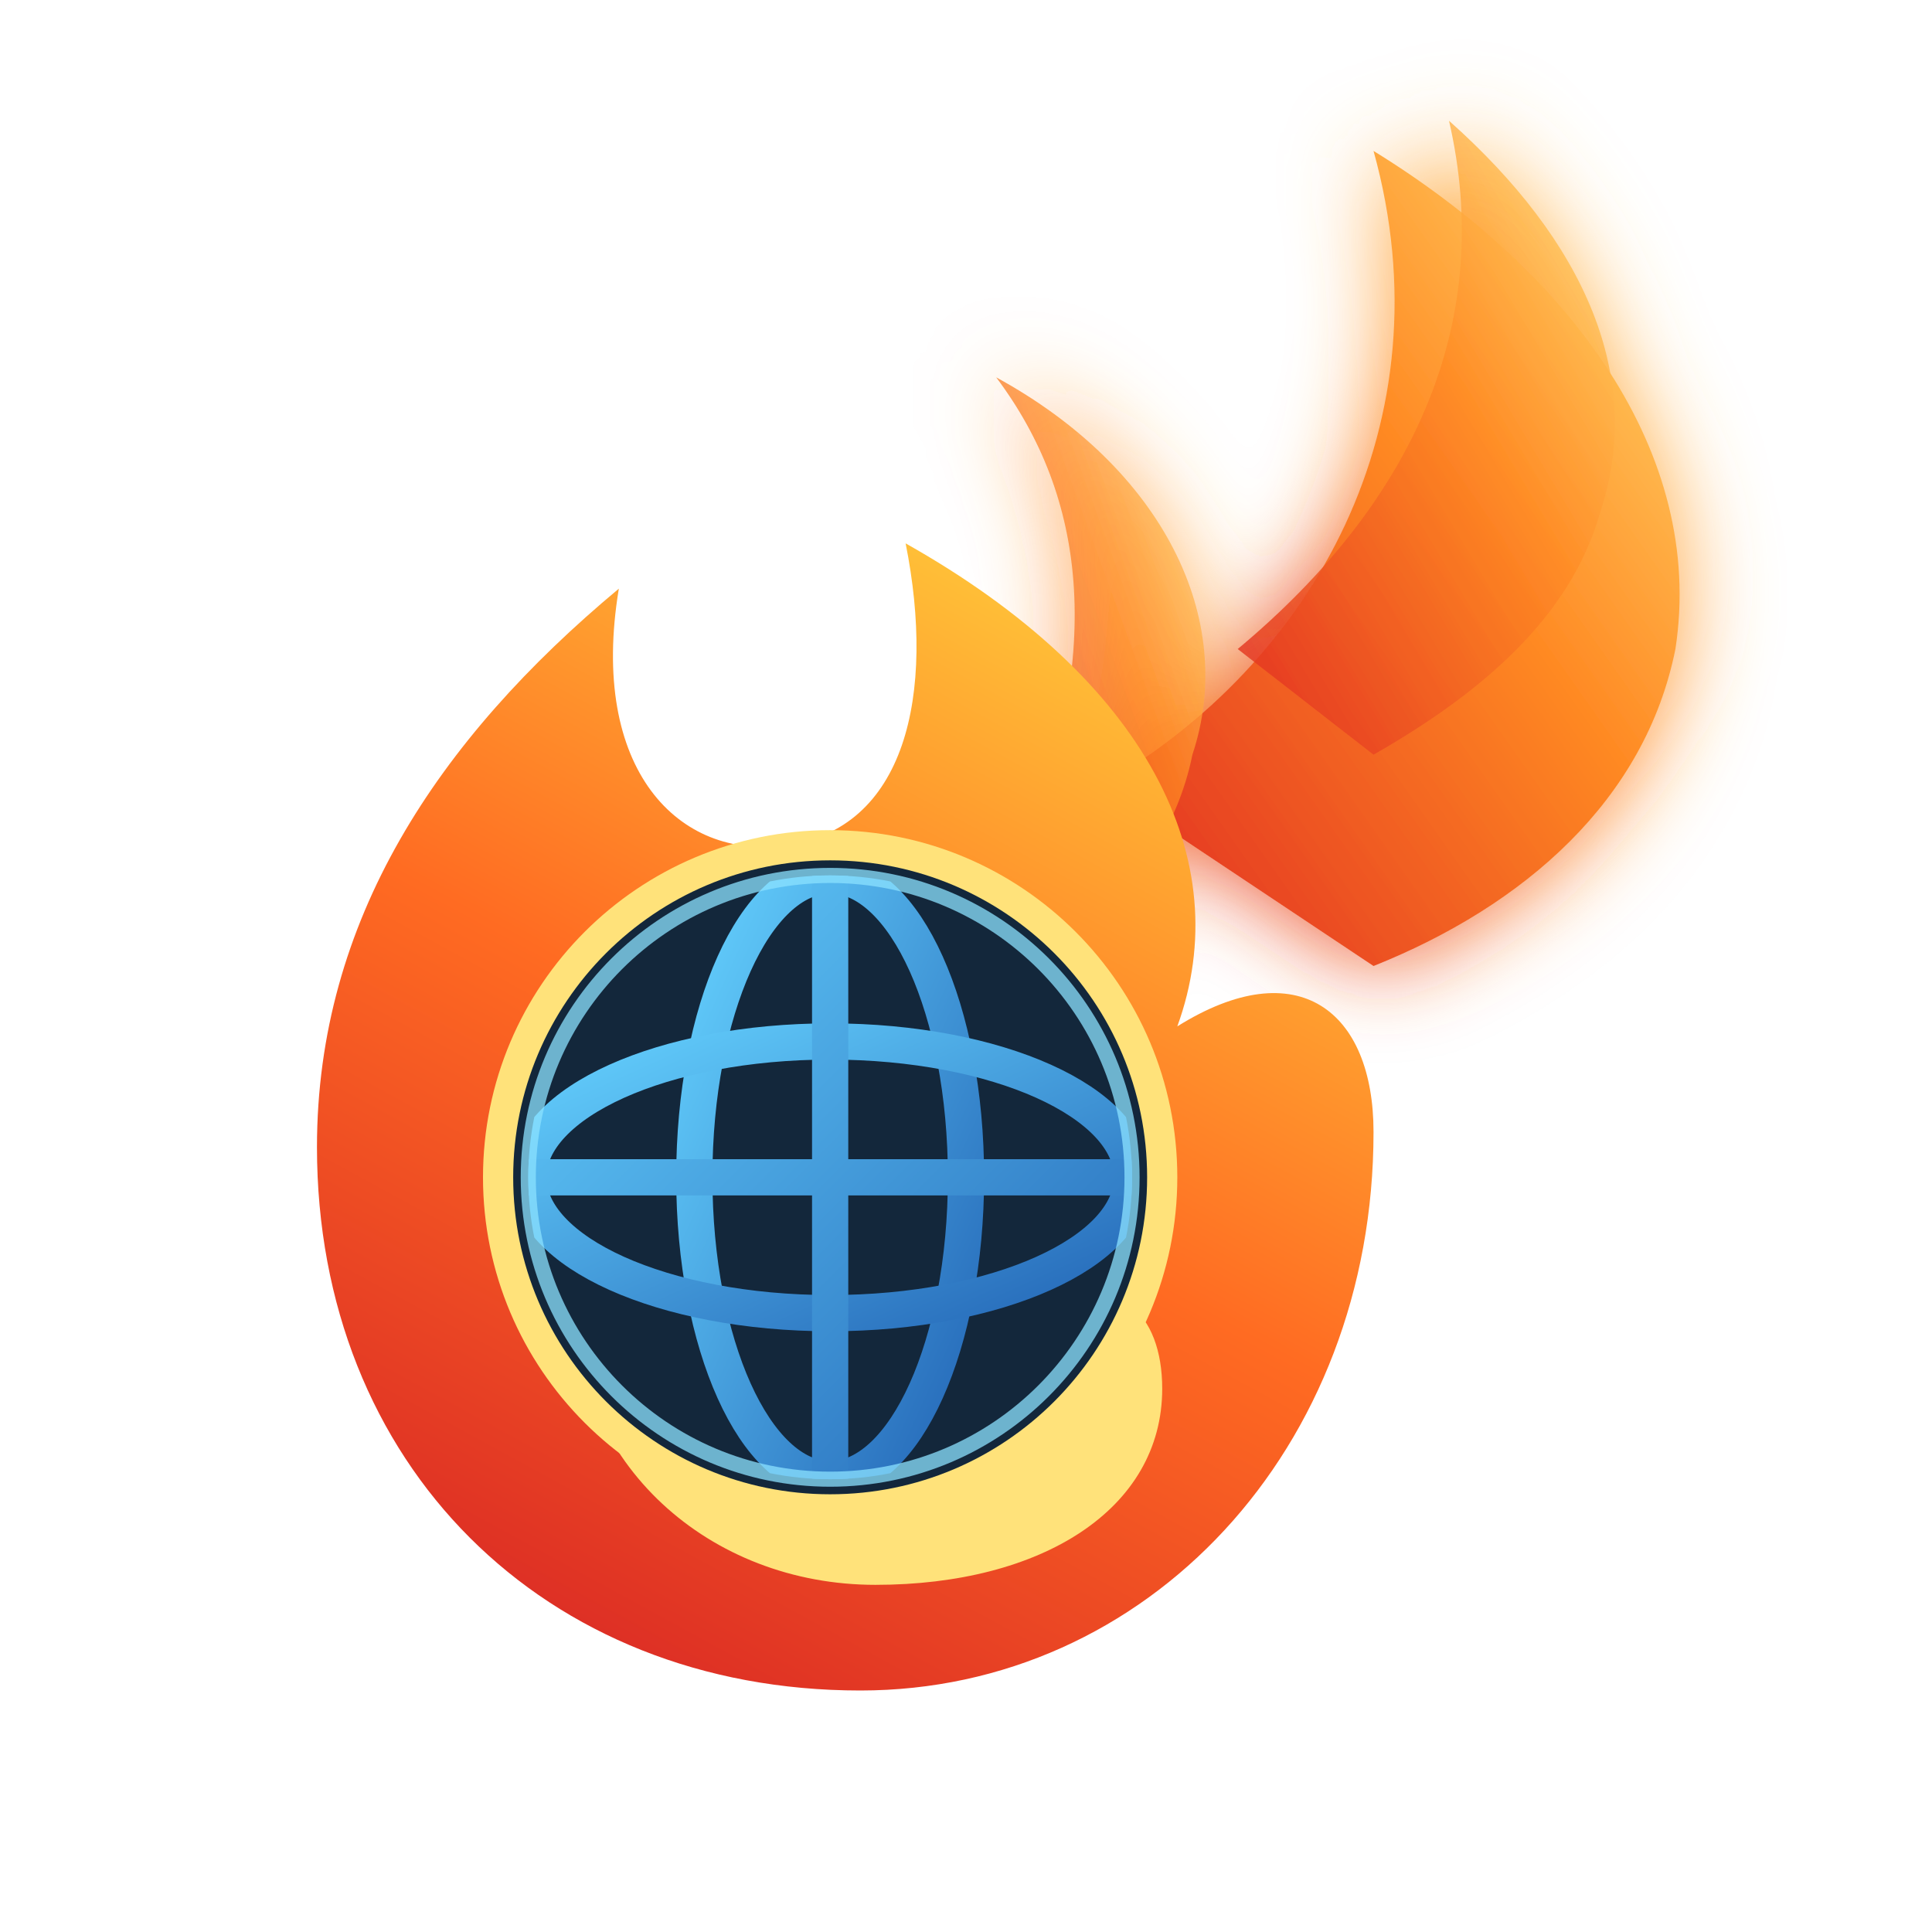
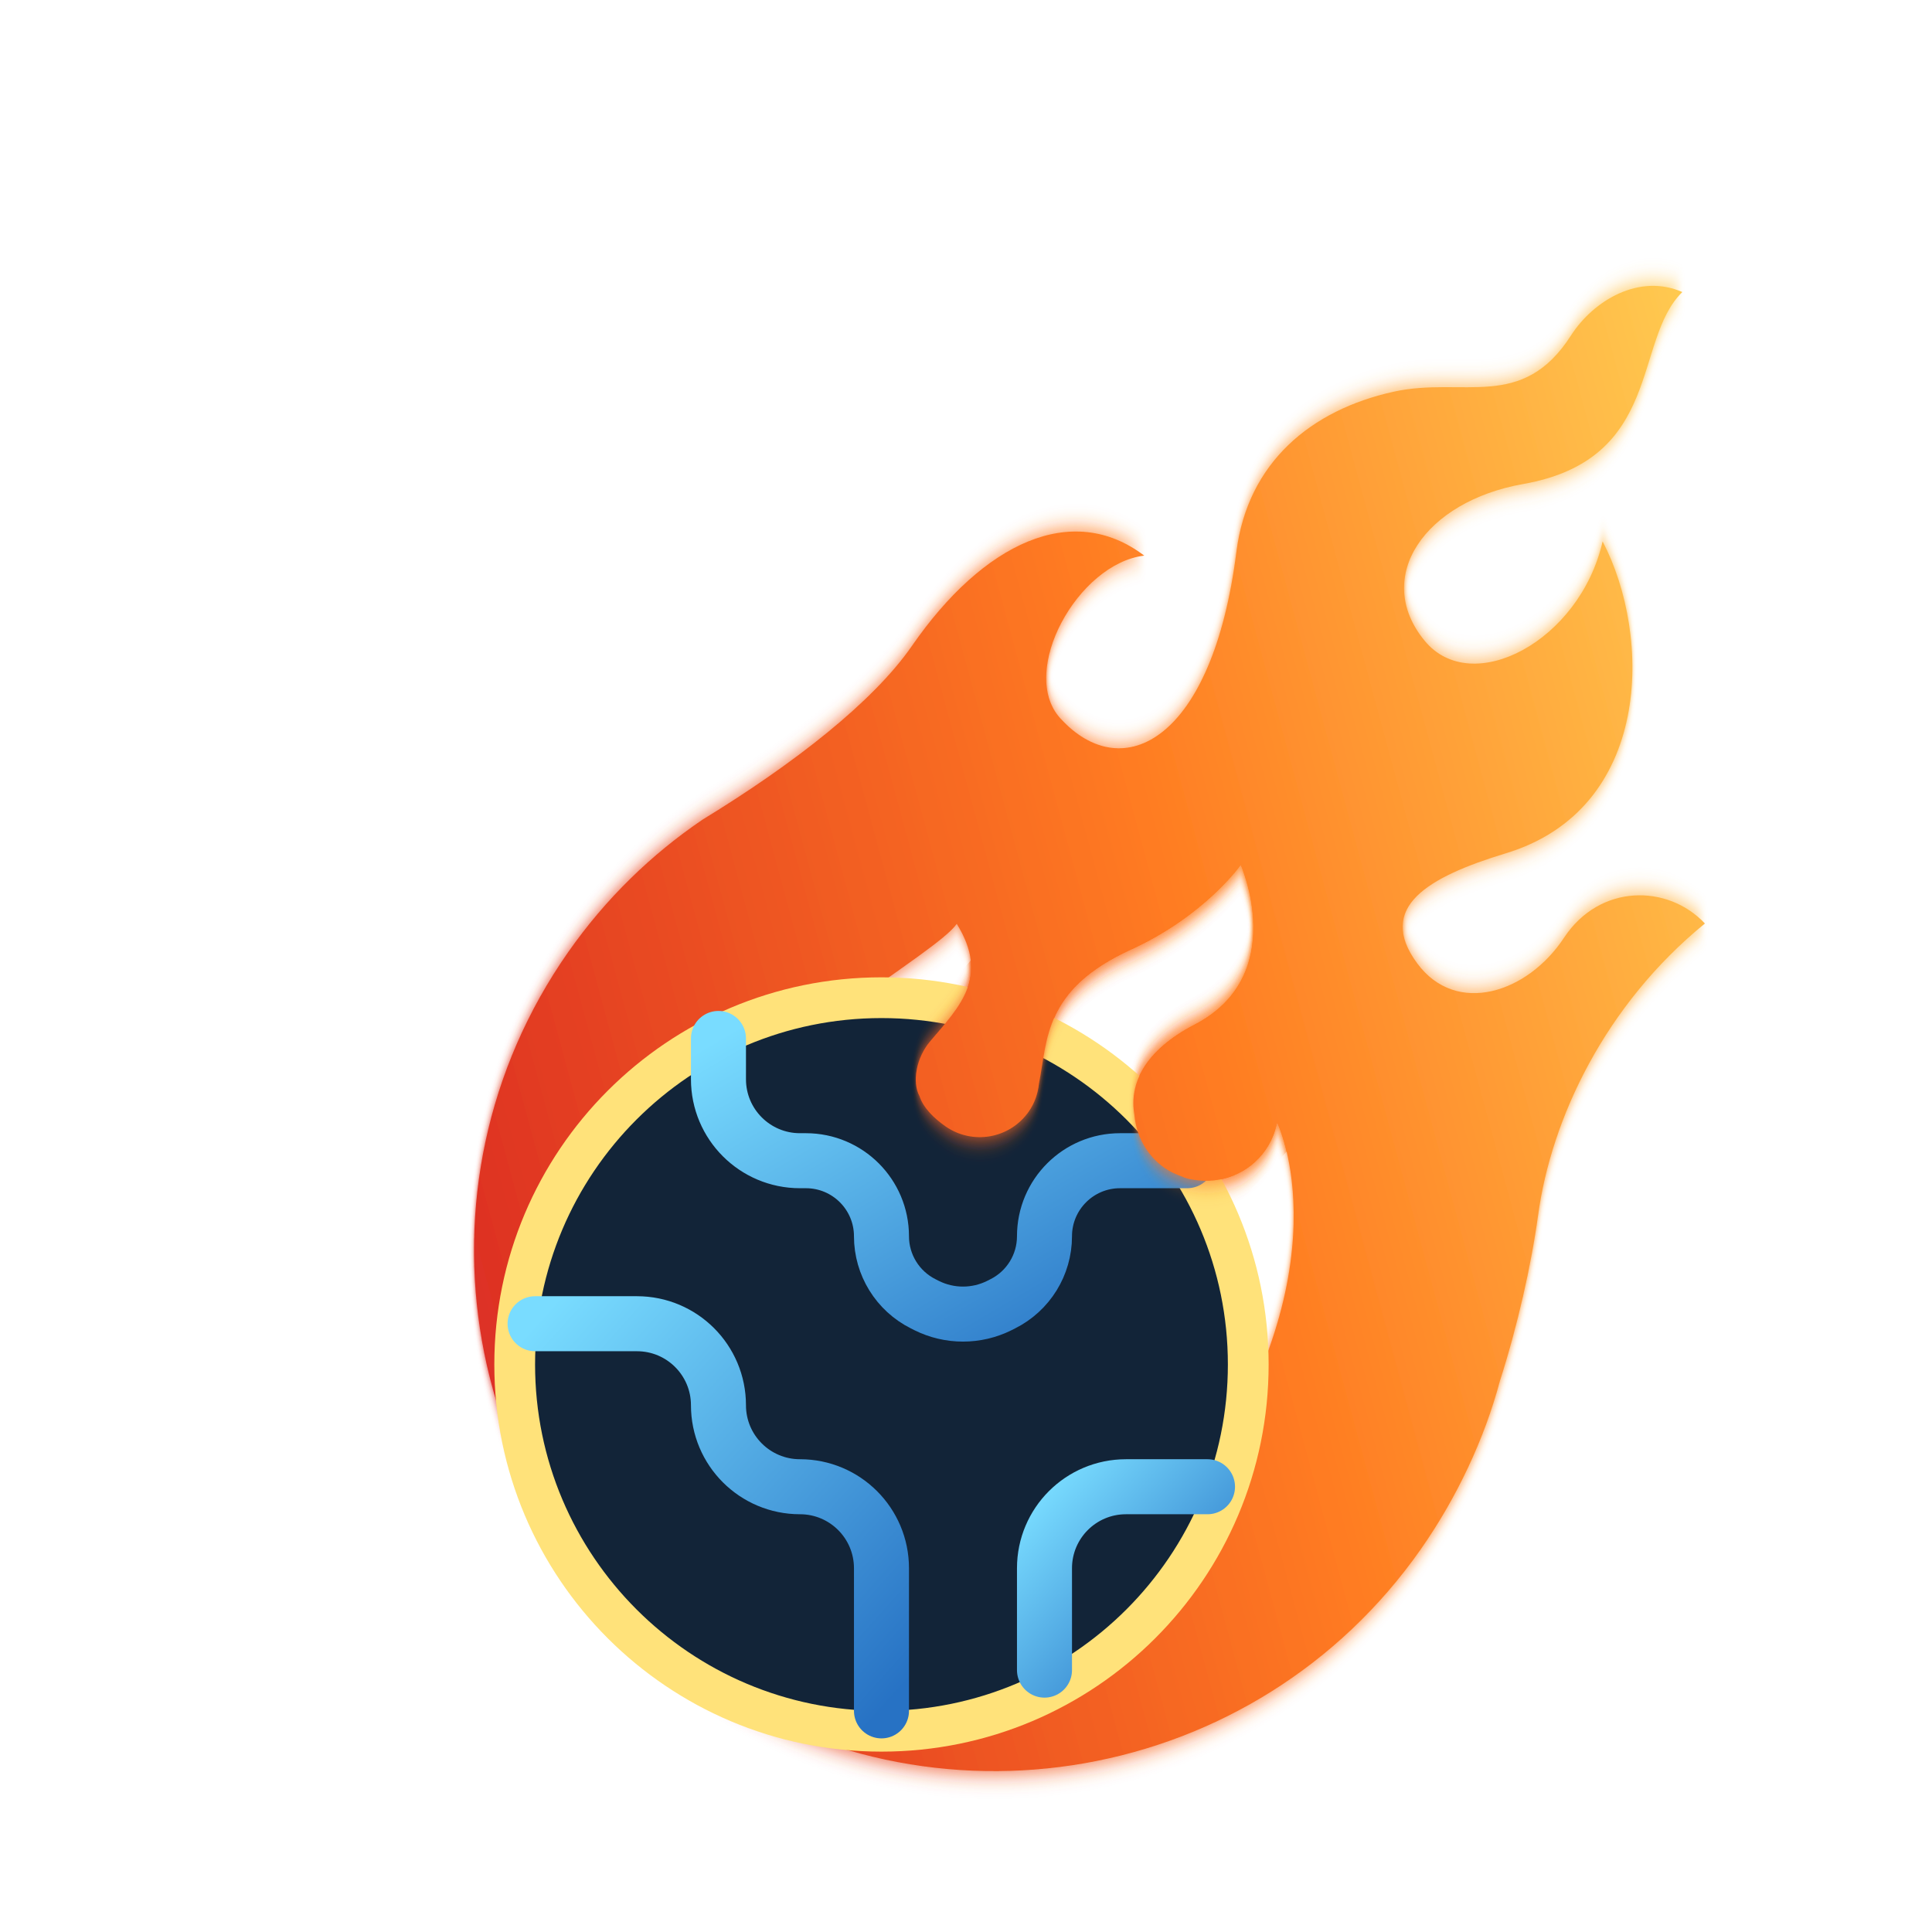
<svg xmlns="http://www.w3.org/2000/svg" viewBox="0 0 128 128" role="img" aria-labelledby="title">
  <defs>
-     <linearGradient id="trail" x1="1" y1="0" x2="0" y2="1">
-       <stop offset="0" stop-color="#ffdf70" />
-       <stop offset=".42" stop-color="#ff8a24" />
-       <stop offset="1" stop-color="#df271f" />
-     </linearGradient>
    <linearGradient id="fire" x1=".7" y1="0" x2=".2" y2="1">
-       <stop offset="0" stop-color="#ffca3a" />
-       <stop offset=".48" stop-color="#ff6b22" />
+       <stop offset="0" stop-color="#ffd95a" />
+       <stop offset=".48" stop-color="#ff7b21" />
      <stop offset="1" stop-color="#d92725" />
    </linearGradient>
    <linearGradient id="globe" x1="0" y1="0" x2="1" y2="1">
-       <stop offset="0" stop-color="#65d2ff" />
-       <stop offset="1" stop-color="#2365b6" />
+       <stop offset="0" stop-color="#79dcff" />
+       <stop offset="1" stop-color="#2772c4" />
    </linearGradient>
-     <filter id="glow" x="-40%" y="-40%" width="180%" height="180%">
-       <feGaussianBlur stdDeviation="3" result="blur" />
+     <filter id="glow" x="-30%" y="-30%" width="160%" height="160%">
+       <feGaussianBlur stdDeviation="2.5" result="blur" />
      <feMerge>
        <feMergeNode in="blur" />
        <feMergeNode in="SourceGraphic" />
      </feMerge>
    </filter>
-     <clipPath id="globeClip">
-       <circle cx="0" cy="0" r="20" />
+     <clipPath id="flame-front-clip">
+       <path d="M52 78L76 50L94 67L78 84Z" />
    </clipPath>
  </defs>
-   <g fill="url(#trail)" filter="url(#glow)">
-     <path d="M73 52C87 44 96 28 91 10c13 8 22 20 20 33-2 10-10 17-20 21z" />
-     <path d="M82 43c12-10 17-22 14-35 9 8 13 17 10 26-2 7-8 12-15 16z" opacity=".82" />
-     <path d="M68 56c5-13 4-23-2-31 11 6 16 16 13 25-1 5-4 9-8 13z" opacity=".74" />
+   <g id="fireball-base" transform="rotate(35 64 85) translate(8 4) scale(.22)" fill="url(#fire)" filter="url(#glow)">
+     <path d="M403.203,300.219c-5.172-16.688-12.25-33.969-19.234-47.563c-13.438-26.094-19.813-63.5-9.234-100.781c-15.984-3.344-32.844,8.344-32.297,27.828c0.578,19.953-13,37.953-31.719,31.719c-20.031-6.672-12.313-23.234,2.781-42.484c28.391-36.172-1.313-78.75-30-93.656c11.641,28.547-5.219,61.266-26.75,55.25c-23.938-6.656-23.938-34.5-2.797-55.641c30.359-30.344,2.234-54.297,6.141-74.891c-13.906,2.781-20.469,17.406-19.969,29.938c1.109,27.266-19.531,28.703-34.063,44.547c-17.219,18.766-23.75,42.641-11.094,66.641c26.719,50.625,12.563,77.594-14.703,71.469c-18.422-4.156-22.422-41.188-7.391-54.625c-27.156-1.031-41.906,24.516-41.703,62.422c0.109,20.547-8.766,49.453-21.641,78.984c-6.625,17.375-10.266,36.203-10.266,55.906C99.266,441.844,169.438,512,256,512s156.734-70.156,156.734-156.719C412.734,336.375,409.344,317,403.203,300.219z M256,472c-50.125,0-90.734-40.625-90.734-90.75c0-40.203,24.969-88.844,24.969-100.063c17.453,7.469,14.953,19.938,13.719,33.656c-0.578,6.266,2.484,13.109,6.859,15.281c3,2.281,7.531,2.969,11.594,2.969c9.969,0,18.016-8.063,18.016-18c0-3.188-0.891-6.125-2.328-8.703c-5.469-12.422-15.094-24.031-0.469-48.906c12.469-21.203,12.469-39.906,12.469-39.906s31.172,18.703,16.219,47.391c-7.781,14.891-6.016,25.953,0.719,32.625c4,4.781,9.938,7.906,16.656,7.906c2,0,3.875-0.375,5.719-0.875c0.844-0.141,1.625-0.391,2.375-0.719c0.203-0.094,0.406-0.156,0.594-0.25c0.125-0.063,0.219-0.125,0.344-0.188c7.469-3.438,12.719-10.938,12.719-19.719c0-3.016-0.625-5.875-1.734-8.5c0.016-0.188,0.016-0.313,0.016-0.313s43,23.703,43,106.313C346.719,431.375,306.094,472,256,472z" />
  </g>
-   <path fill="url(#fire)" d="M57 112c-21 0-36-15-36-36 0-15 8-27 20-37-2 12 4 18 11 17 8-1 10-10 8-20 16 9 22 21 18 32 8-5 13-1 13 7 0 21-15 37-34 37z" />
-   <path fill="#ffe27a" d="M58 105c-11 0-20-8-20-19 0-6 3-12 8-17-1 8 3 11 7 10 5-1 6-6 5-11 9 5 13 12 11 19 5-3 8 0 8 5 0 8-8 13-19 13z" />
-   <g transform="translate(55 78)">
-     <circle r="22" fill="#13273b" stroke="#ffe27a" stroke-width="2" />
-     <g clip-path="url(#globeClip)" fill="none" stroke="url(#globe)" stroke-width="2.4">
-       <ellipse rx="9" ry="20" />
-       <ellipse rx="20" ry="9" />
-       <path d="M-20 0h40M0-20v40" />
-     </g>
-     <circle r="20" fill="none" stroke="#8be1ff" stroke-width="1" opacity=".75" />
+   <g transform="translate(26 58) scale(2.7)" fill="none" stroke="url(#globe)" stroke-width="1.35" stroke-linecap="round" stroke-linejoin="round">
+     <circle cx="12" cy="12" r="9" fill="#122438" stroke="#ffe27a" stroke-width="1" />
+     <path d="M3.5 11H6C7.105 11 8 11.895 8 13C8 14.105 8.895 15 10 15C11.105 15 12 15.895 12 17V20.5" />
+     <path d="M8 4V5C8 6.105 8.895 7 10 7H10.146C11.17 7 12 7.83 12 8.854C12 9.556 12.397 10.198 13.025 10.512L13.106 10.553C13.669 10.834 14.331 10.834 14.894 10.553L14.975 10.512C15.603 10.198 16 9.556 16 8.854C16 7.83 16.83 7 17.854 7H19.5" />
+     <path d="M16 19.5V17C16 15.895 16.895 15 18 15H20" />
  </g>
+   <use href="#fireball-base" clip-path="url(#flame-front-clip)" />
</svg>
